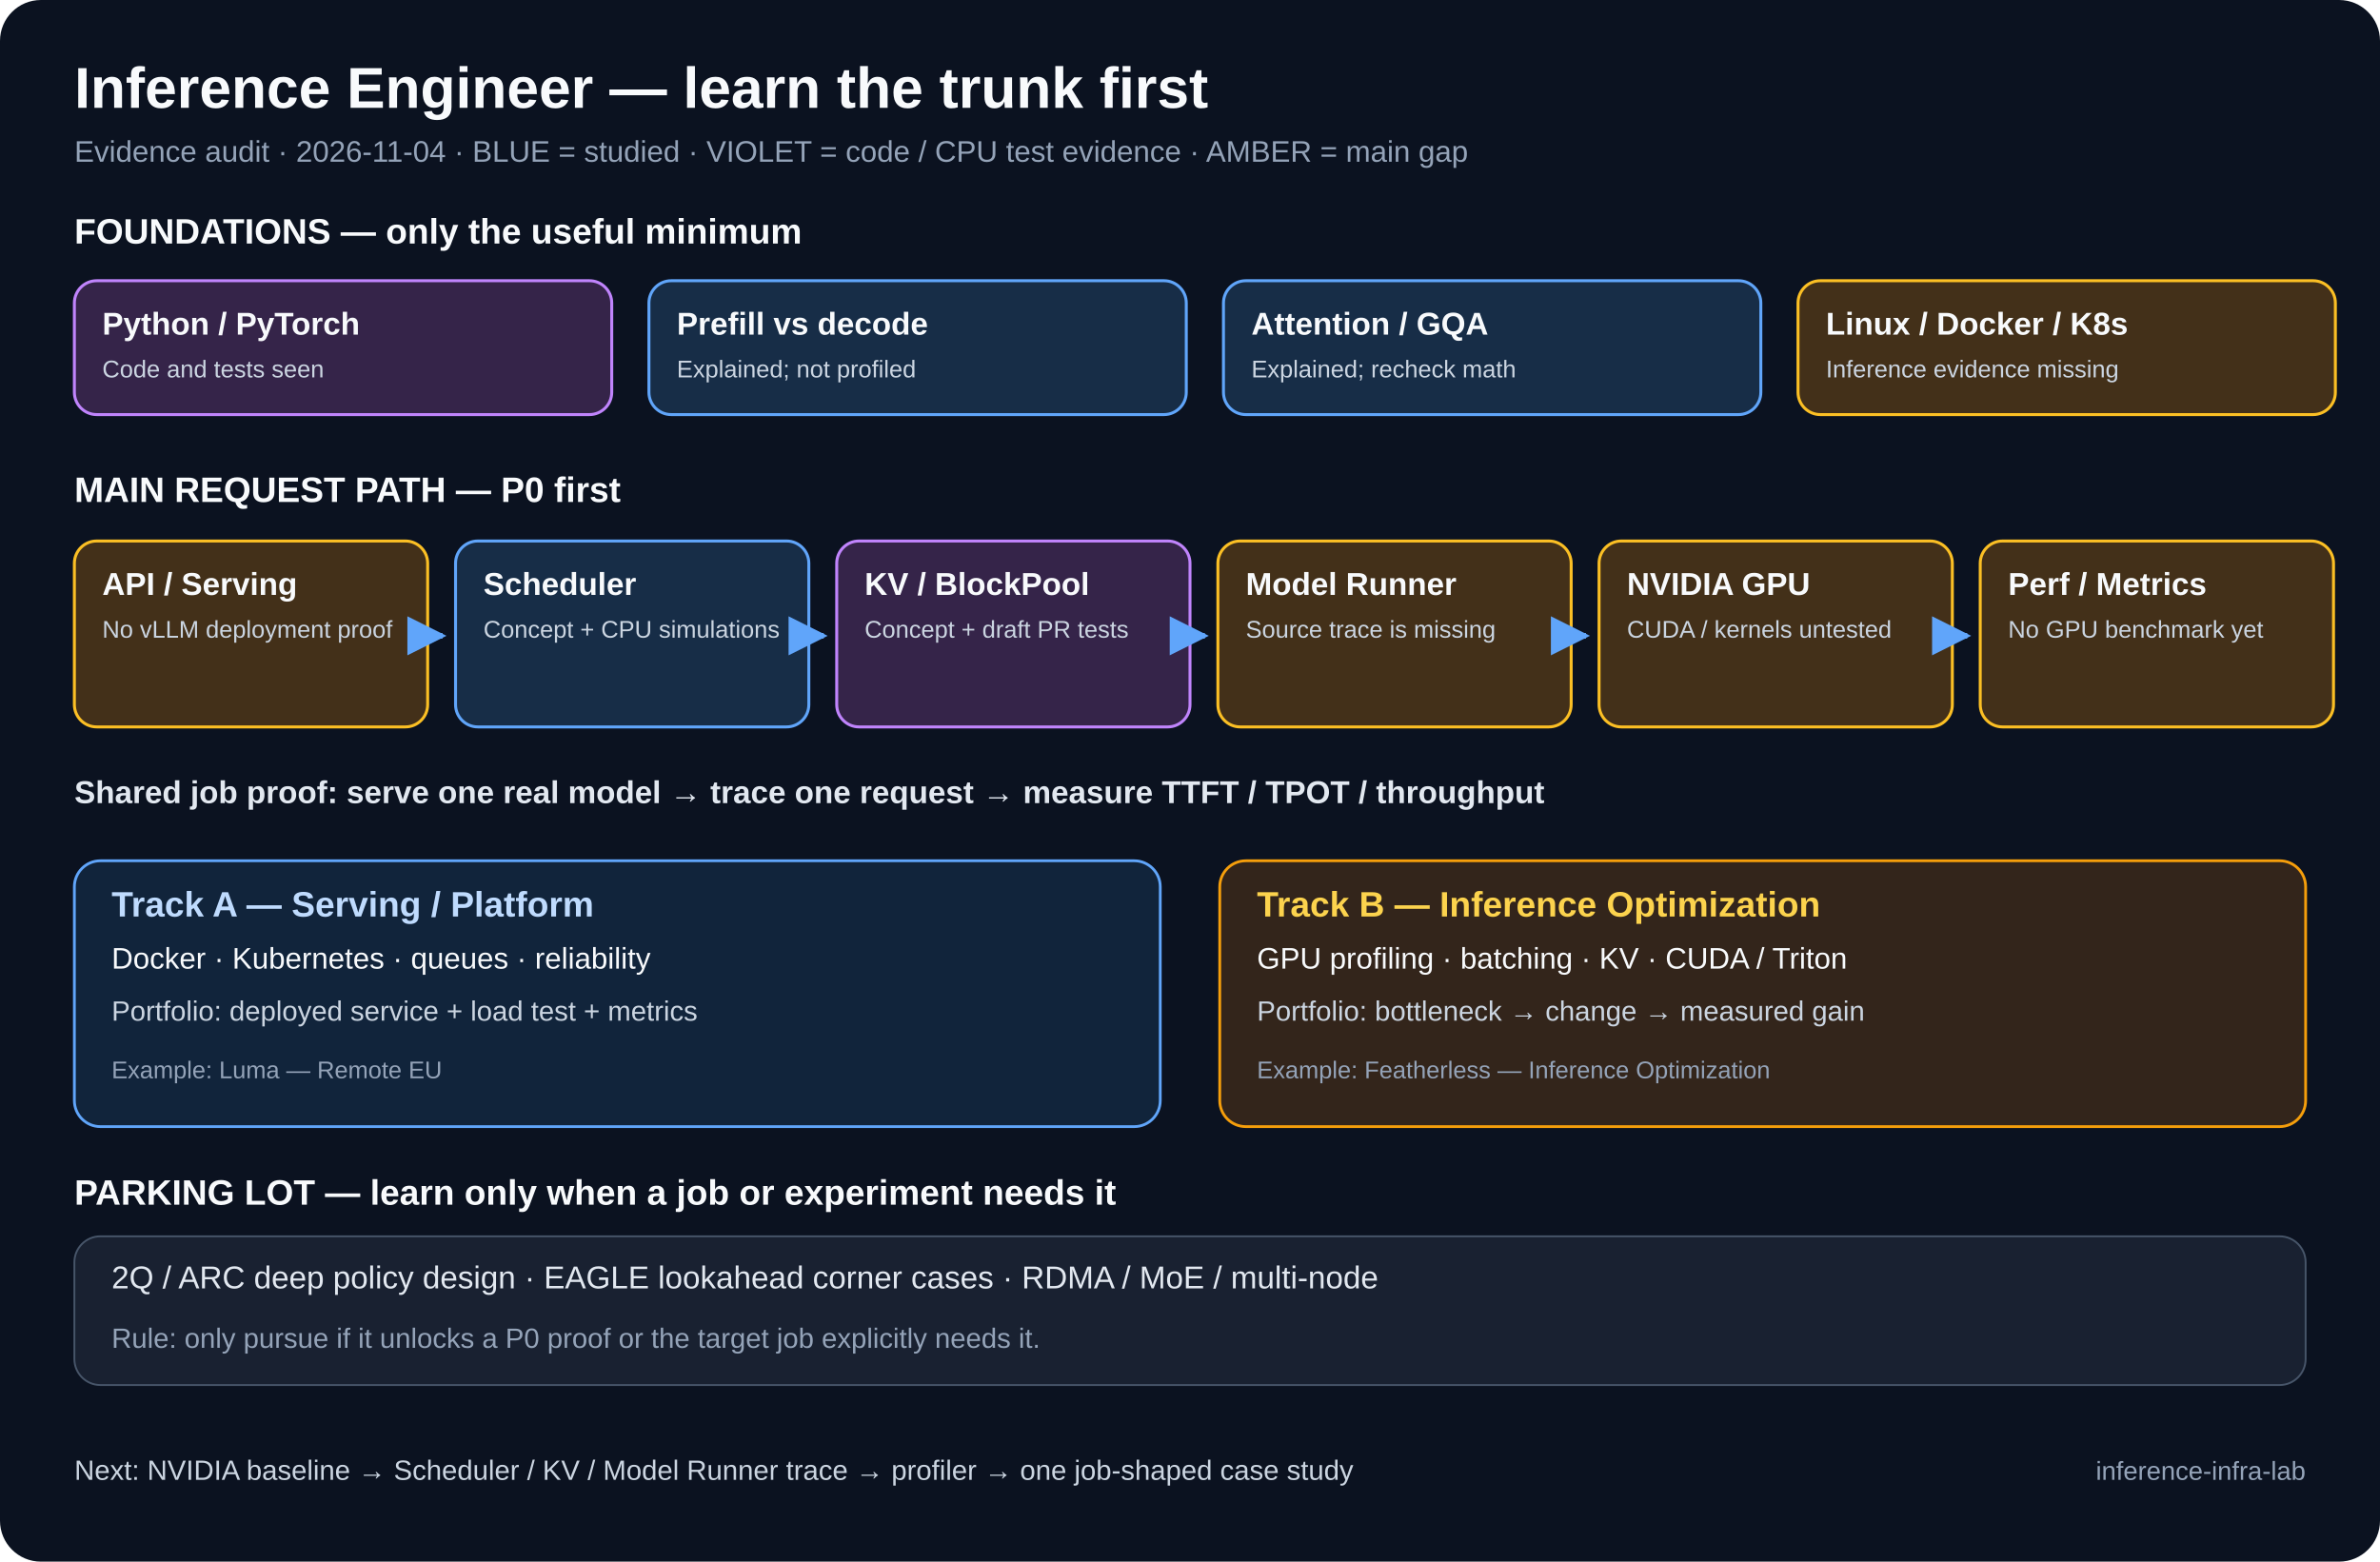
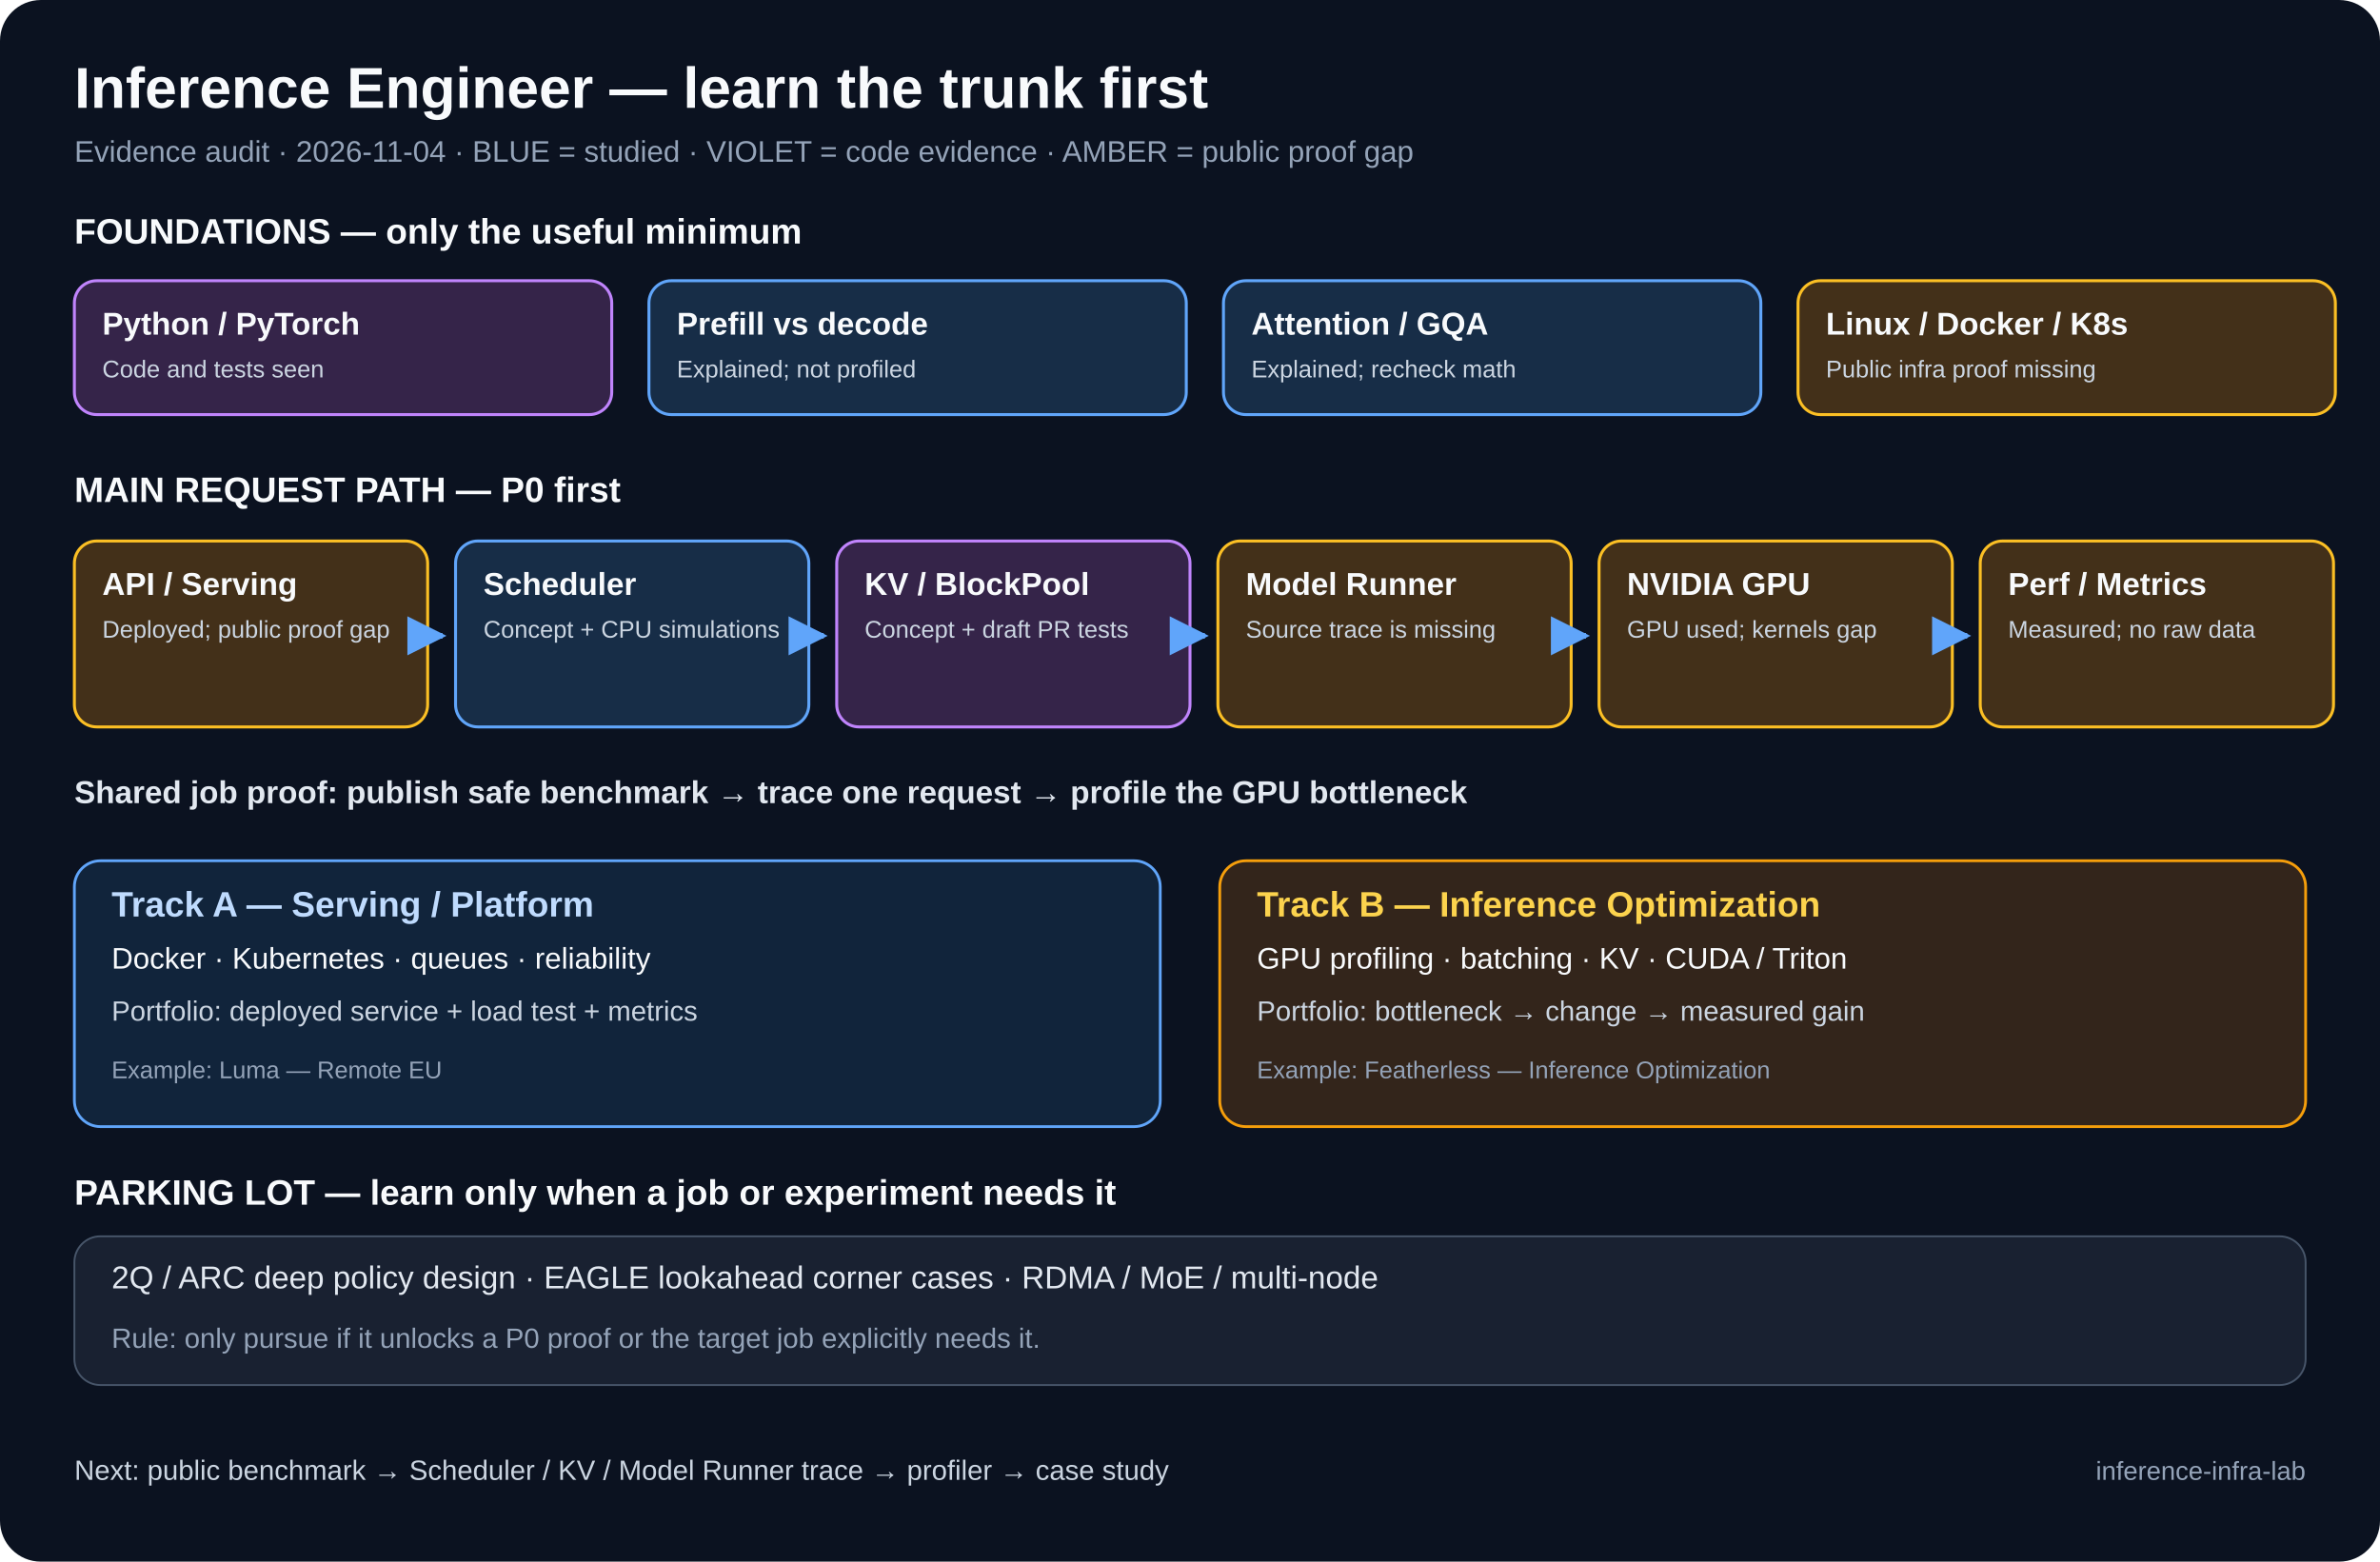
<svg xmlns="http://www.w3.org/2000/svg" width="1280" height="840" viewBox="0 0 1280 840" role="img" aria-labelledby="title desc">
  <defs>
    <marker id="arrow" viewBox="0 0 10 10" refX="9" refY="5" markerWidth="7" markerHeight="7" orient="auto-start-reverse">
      <path d="M 0 0 L 10 5 L 0 10 z" fill="#60a5fa" />
    </marker>
  </defs>
  <rect width="1280" height="840" rx="22" fill="#0b1220" />
  <text x="40" y="58" font-family="Arial,sans-serif" font-size="31" font-weight="bold" fill="#f8fafc">Inference Engineer — learn the trunk first</text>
-   <text x="40" y="87" font-family="Arial,sans-serif" font-size="16" fill="#94a3b8">Evidence audit · 2026-11-04 · BLUE = studied · VIOLET = code / CPU test evidence · AMBER = main gap</text>
+   <text x="40" y="87" font-family="Arial,sans-serif" font-size="16" fill="#94a3b8">Evidence audit · 2026-11-04 · BLUE = studied · VIOLET = code evidence · AMBER = public proof gap</text>
  <text x="40" y="131" font-family="Arial,sans-serif" font-size="19" font-weight="bold" fill="#f8fafc">FOUNDATIONS — only the useful minimum</text>
  <rect x="40" y="151" width="289" height="72" rx="12" fill="#352449" stroke="#c084fc" stroke-width="1.6" />
  <text x="55" y="180" font-family="Arial,sans-serif" font-size="17" font-weight="bold" fill="#f8fafc">Python / PyTorch</text>
  <text x="55" y="203" font-family="Arial,sans-serif" font-size="13" fill="#cbd5e1">Code and tests seen</text>
  <rect x="349" y="151" width="289" height="72" rx="12" fill="#172d47" stroke="#60a5fa" stroke-width="1.6" />
  <text x="364" y="180" font-family="Arial,sans-serif" font-size="17" font-weight="bold" fill="#f8fafc">Prefill vs decode</text>
  <text x="364" y="203" font-family="Arial,sans-serif" font-size="13" fill="#cbd5e1">Explained; not profiled</text>
  <rect x="658" y="151" width="289" height="72" rx="12" fill="#172d47" stroke="#60a5fa" stroke-width="1.6" />
  <text x="673" y="180" font-family="Arial,sans-serif" font-size="17" font-weight="bold" fill="#f8fafc">Attention / GQA</text>
  <text x="673" y="203" font-family="Arial,sans-serif" font-size="13" fill="#cbd5e1">Explained; recheck math</text>
  <rect x="967" y="151" width="289" height="72" rx="12" fill="#433019" stroke="#fbbf24" stroke-width="1.6" />
  <text x="982" y="180" font-family="Arial,sans-serif" font-size="17" font-weight="bold" fill="#f8fafc">Linux / Docker / K8s</text>
-   <text x="982" y="203" font-family="Arial,sans-serif" font-size="13" fill="#cbd5e1">Inference evidence missing</text>
+   <text x="982" y="203" font-family="Arial,sans-serif" font-size="13" fill="#cbd5e1">Public infra proof missing</text>
  <text x="40" y="270" font-family="Arial,sans-serif" font-size="19" font-weight="bold" fill="#f8fafc">MAIN REQUEST PATH — P0 first</text>
  <rect x="40" y="291" width="190" height="100" rx="12" fill="#433019" stroke="#fbbf24" stroke-width="1.6" />
  <text x="55" y="320" font-family="Arial,sans-serif" font-size="17" font-weight="bold" fill="#f8fafc">API / Serving</text>
-   <text x="55" y="343" font-family="Arial,sans-serif" font-size="13" fill="#cbd5e1">No vLLM deployment proof</text>
+   <text x="55" y="343" font-family="Arial,sans-serif" font-size="13" fill="#cbd5e1">Deployed; public proof gap</text>
  <rect x="245" y="291" width="190" height="100" rx="12" fill="#172d47" stroke="#60a5fa" stroke-width="1.6" />
  <text x="260" y="320" font-family="Arial,sans-serif" font-size="17" font-weight="bold" fill="#f8fafc">Scheduler</text>
  <text x="260" y="343" font-family="Arial,sans-serif" font-size="13" fill="#cbd5e1">Concept + CPU simulations</text>
  <rect x="450" y="291" width="190" height="100" rx="12" fill="#352449" stroke="#c084fc" stroke-width="1.6" />
  <text x="465" y="320" font-family="Arial,sans-serif" font-size="17" font-weight="bold" fill="#f8fafc">KV / BlockPool</text>
  <text x="465" y="343" font-family="Arial,sans-serif" font-size="13" fill="#cbd5e1">Concept + draft PR tests</text>
  <rect x="655" y="291" width="190" height="100" rx="12" fill="#433019" stroke="#fbbf24" stroke-width="1.6" />
  <text x="670" y="320" font-family="Arial,sans-serif" font-size="17" font-weight="bold" fill="#f8fafc">Model Runner</text>
  <text x="670" y="343" font-family="Arial,sans-serif" font-size="13" fill="#cbd5e1">Source trace is missing</text>
  <rect x="860" y="291" width="190" height="100" rx="12" fill="#433019" stroke="#fbbf24" stroke-width="1.6" />
  <text x="875" y="320" font-family="Arial,sans-serif" font-size="17" font-weight="bold" fill="#f8fafc">NVIDIA GPU</text>
-   <text x="875" y="343" font-family="Arial,sans-serif" font-size="13" fill="#cbd5e1">CUDA / kernels untested</text>
+   <text x="875" y="343" font-family="Arial,sans-serif" font-size="13" fill="#cbd5e1">GPU used; kernels gap</text>
  <rect x="1065" y="291" width="190" height="100" rx="12" fill="#433019" stroke="#fbbf24" stroke-width="1.6" />
  <text x="1080" y="320" font-family="Arial,sans-serif" font-size="17" font-weight="bold" fill="#f8fafc">Perf / Metrics</text>
-   <text x="1080" y="343" font-family="Arial,sans-serif" font-size="13" fill="#cbd5e1">No GPU benchmark yet</text>
+   <text x="1080" y="343" font-family="Arial,sans-serif" font-size="13" fill="#cbd5e1">Measured; no raw data</text>
  <path d="M 232 342 H 238" fill="none" stroke="#60a5fa" stroke-width="3" stroke-dasharray="8 5" marker-end="url(#arrow)">
    <animate attributeName="stroke-dashoffset" from="26" to="0" dur="2s" repeatCount="indefinite" />
  </path>
  <path d="M 437 342 H 443" fill="none" stroke="#60a5fa" stroke-width="3" stroke-dasharray="8 5" marker-end="url(#arrow)">
    <animate attributeName="stroke-dashoffset" from="26" to="0" dur="2s" repeatCount="indefinite" />
  </path>
  <path d="M 642 342 H 648" fill="none" stroke="#60a5fa" stroke-width="3" stroke-dasharray="8 5" marker-end="url(#arrow)">
    <animate attributeName="stroke-dashoffset" from="26" to="0" dur="2s" repeatCount="indefinite" />
  </path>
  <path d="M 847 342 H 853" fill="none" stroke="#60a5fa" stroke-width="3" stroke-dasharray="8 5" marker-end="url(#arrow)">
    <animate attributeName="stroke-dashoffset" from="26" to="0" dur="2s" repeatCount="indefinite" />
  </path>
  <path d="M 1052 342 H 1058" fill="none" stroke="#60a5fa" stroke-width="3" stroke-dasharray="8 5" marker-end="url(#arrow)">
    <animate attributeName="stroke-dashoffset" from="26" to="0" dur="2s" repeatCount="indefinite" />
  </path>
-   <text x="40" y="432" font-family="Arial,sans-serif" font-size="17" font-weight="bold" fill="#e2e8f0">Shared job proof: serve one real model → trace one request → measure TTFT / TPOT / throughput</text>
+   <text x="40" y="432" font-family="Arial,sans-serif" font-size="17" font-weight="bold" fill="#e2e8f0">Shared job proof: publish safe benchmark → trace one request → profile the GPU bottleneck</text>
  <rect x="40" y="463" width="584" height="143" rx="14" fill="#11243b" stroke="#60a5fa" stroke-width="1.5" />
  <text x="60" y="493" font-family="Arial,sans-serif" font-size="19" font-weight="bold" fill="#bfdbfe">Track A — Serving / Platform</text>
  <text x="60" y="521" font-family="Arial,sans-serif" font-size="16" fill="#f8fafc">Docker · Kubernetes · queues · reliability</text>
  <text x="60" y="549" font-family="Arial,sans-serif" font-size="15" fill="#cbd5e1">Portfolio: deployed service + load test + metrics</text>
  <text x="60" y="580" font-family="Arial,sans-serif" font-size="13" fill="#94a3b8">Example: Luma — Remote EU</text>
  <rect x="656" y="463" width="584" height="143" rx="14" fill="#33251b" stroke="#f59e0b" stroke-width="1.5" />
  <text x="676" y="493" font-family="Arial,sans-serif" font-size="19" font-weight="bold" fill="#fcd34d">Track B — Inference Optimization</text>
  <text x="676" y="521" font-family="Arial,sans-serif" font-size="16" fill="#f8fafc">GPU profiling · batching · KV · CUDA / Triton</text>
  <text x="676" y="549" font-family="Arial,sans-serif" font-size="15" fill="#cbd5e1">Portfolio: bottleneck → change → measured gain</text>
  <text x="676" y="580" font-family="Arial,sans-serif" font-size="13" fill="#94a3b8">Example: Featherless — Inference Optimization</text>
  <text x="40" y="648" font-family="Arial,sans-serif" font-size="19" font-weight="bold" fill="#f8fafc">PARKING LOT — learn only when a job or experiment needs it</text>
  <rect x="40" y="665" width="1200" height="80" rx="14" fill="#192131" stroke="#475569" />
  <text x="60" y="693" font-family="Arial,sans-serif" font-size="17" fill="#e2e8f0">2Q / ARC deep policy design  ·  EAGLE lookahead corner cases  ·  RDMA / MoE / multi-node</text>
  <text x="60" y="725" font-family="Arial,sans-serif" font-size="15" fill="#94a3b8">Rule: only pursue if it unlocks a P0 proof or the target job explicitly needs it.</text>
-   <text x="40" y="796" font-family="Arial,sans-serif" font-size="15" fill="#cbd5e1">Next: NVIDIA baseline → Scheduler / KV / Model Runner trace → profiler → one job-shaped case study</text>
+   <text x="40" y="796" font-family="Arial,sans-serif" font-size="15" fill="#cbd5e1">Next: public benchmark → Scheduler / KV / Model Runner trace → profiler → case study</text>
  <text x="1240" y="796" text-anchor="end" font-family="Arial,sans-serif" font-size="14" fill="#94a3b8">inference-infra-lab</text>
</svg>
